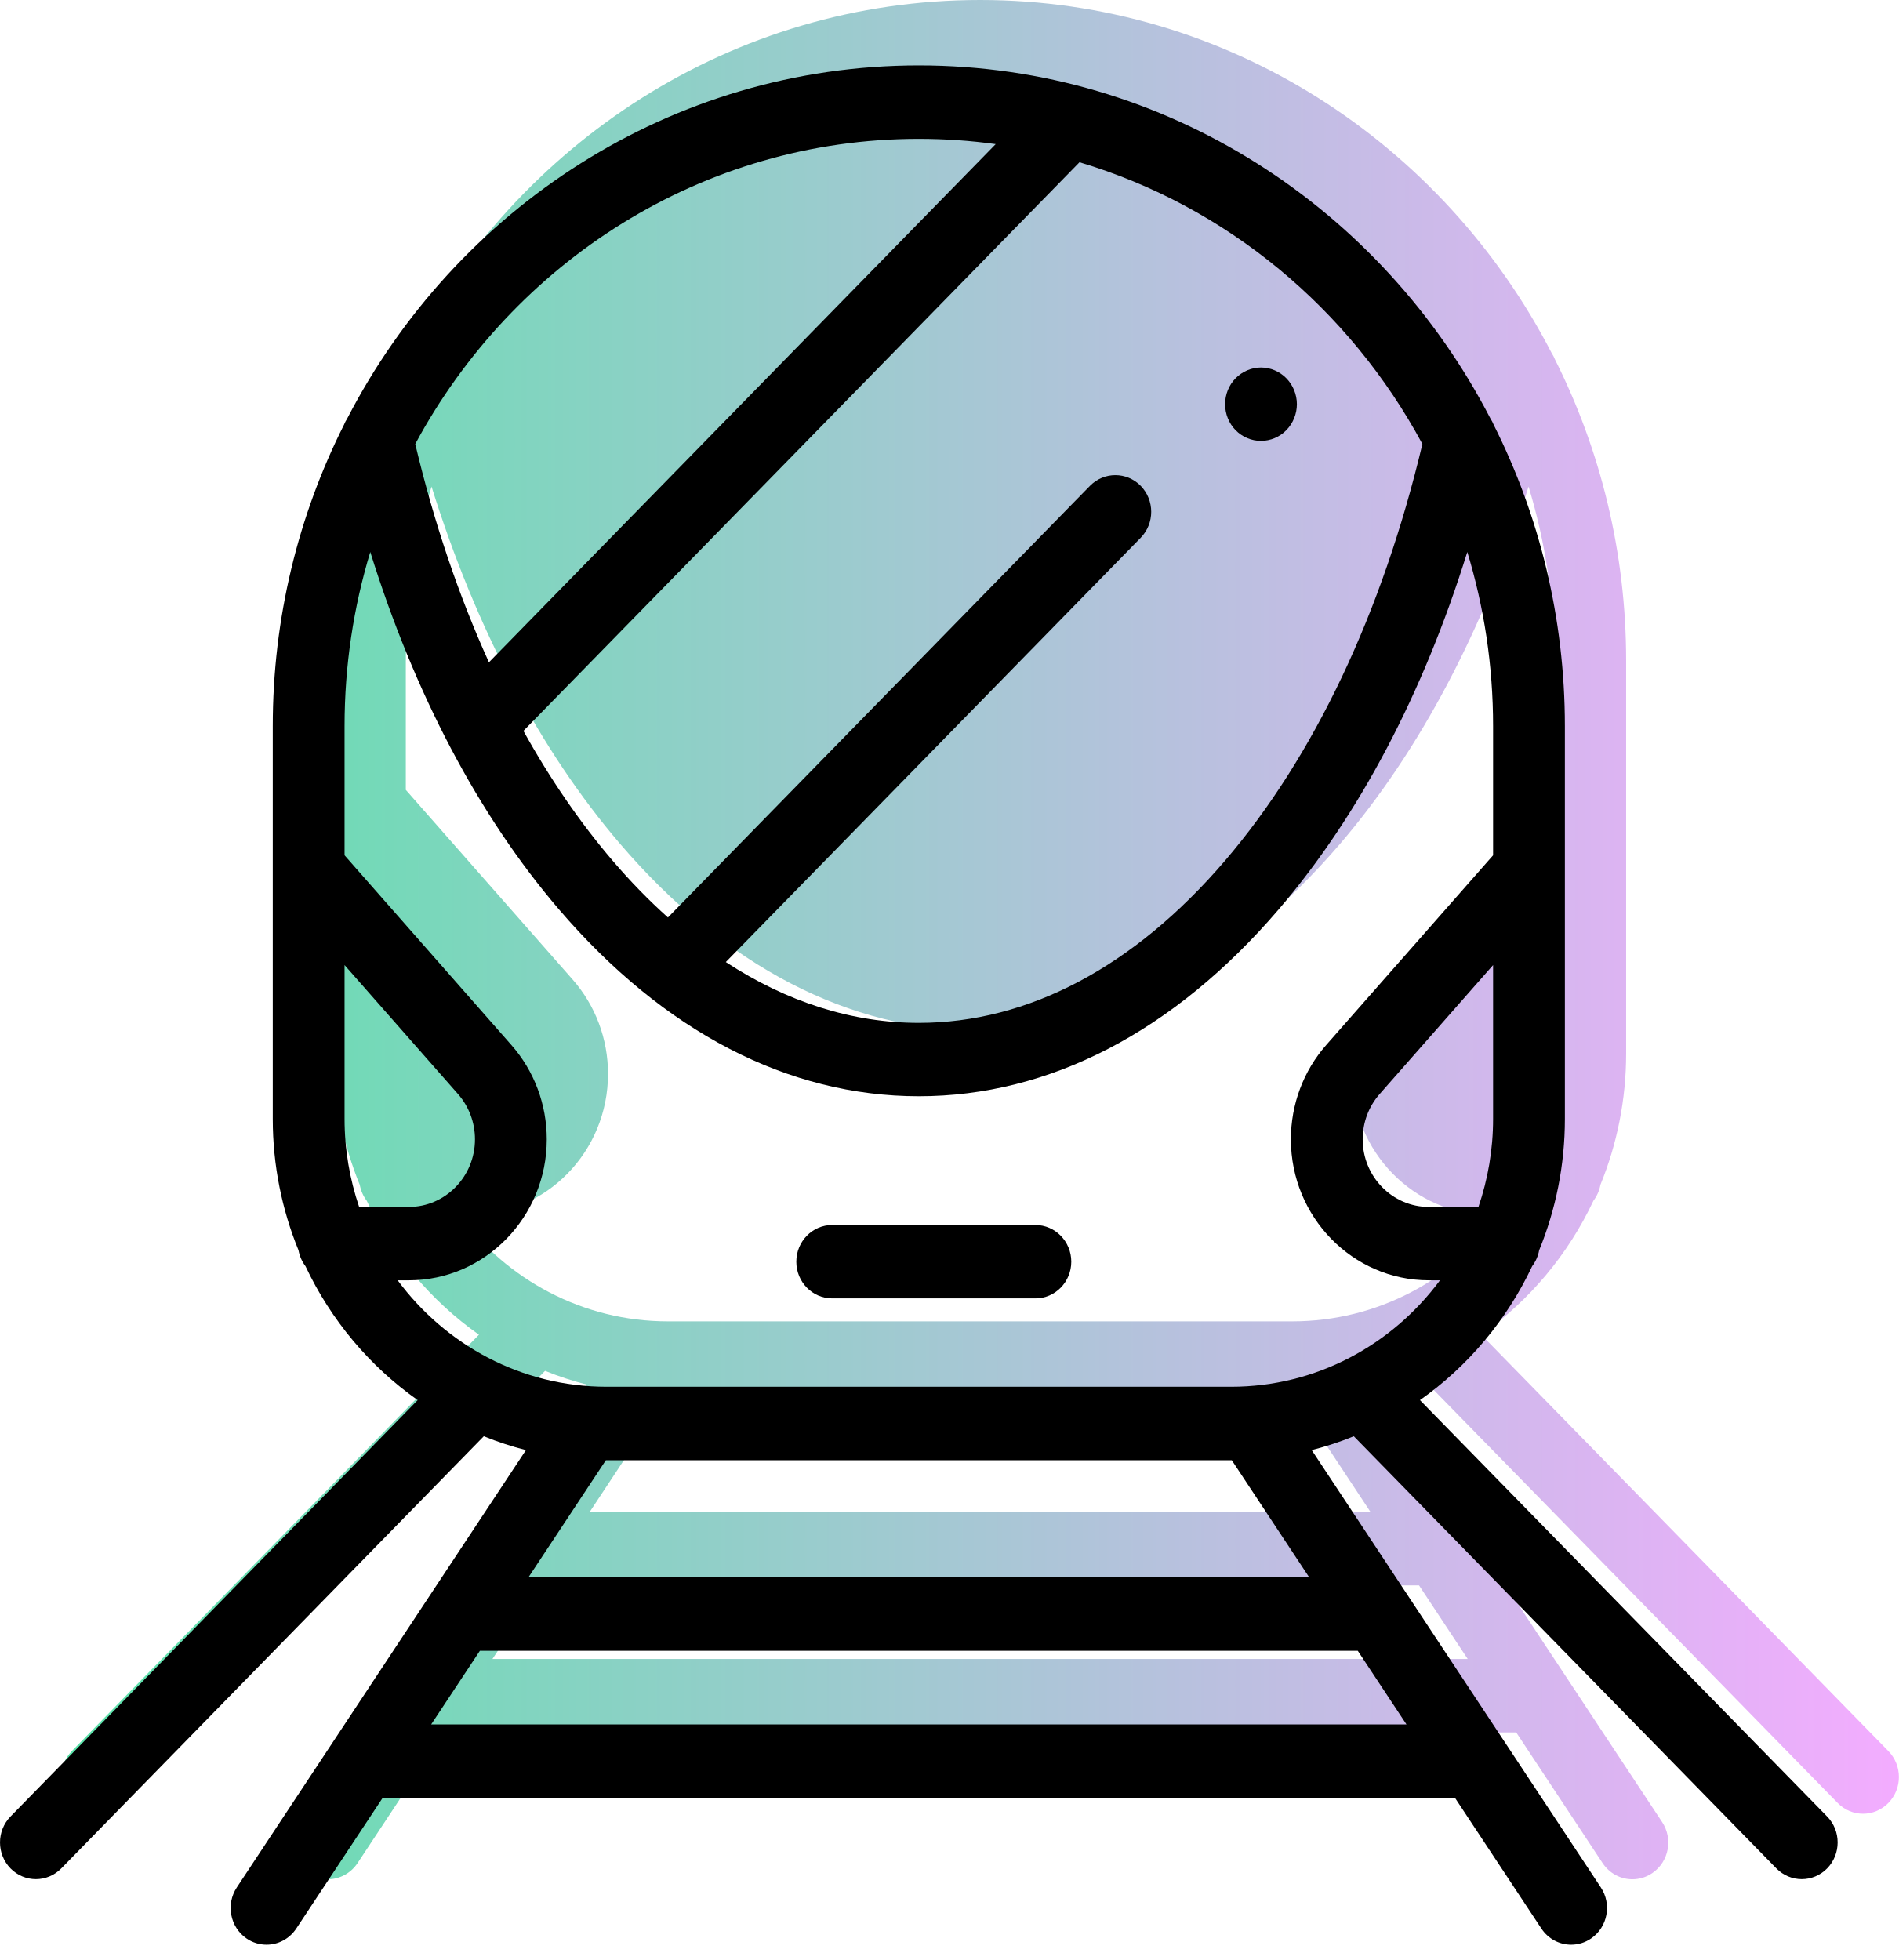
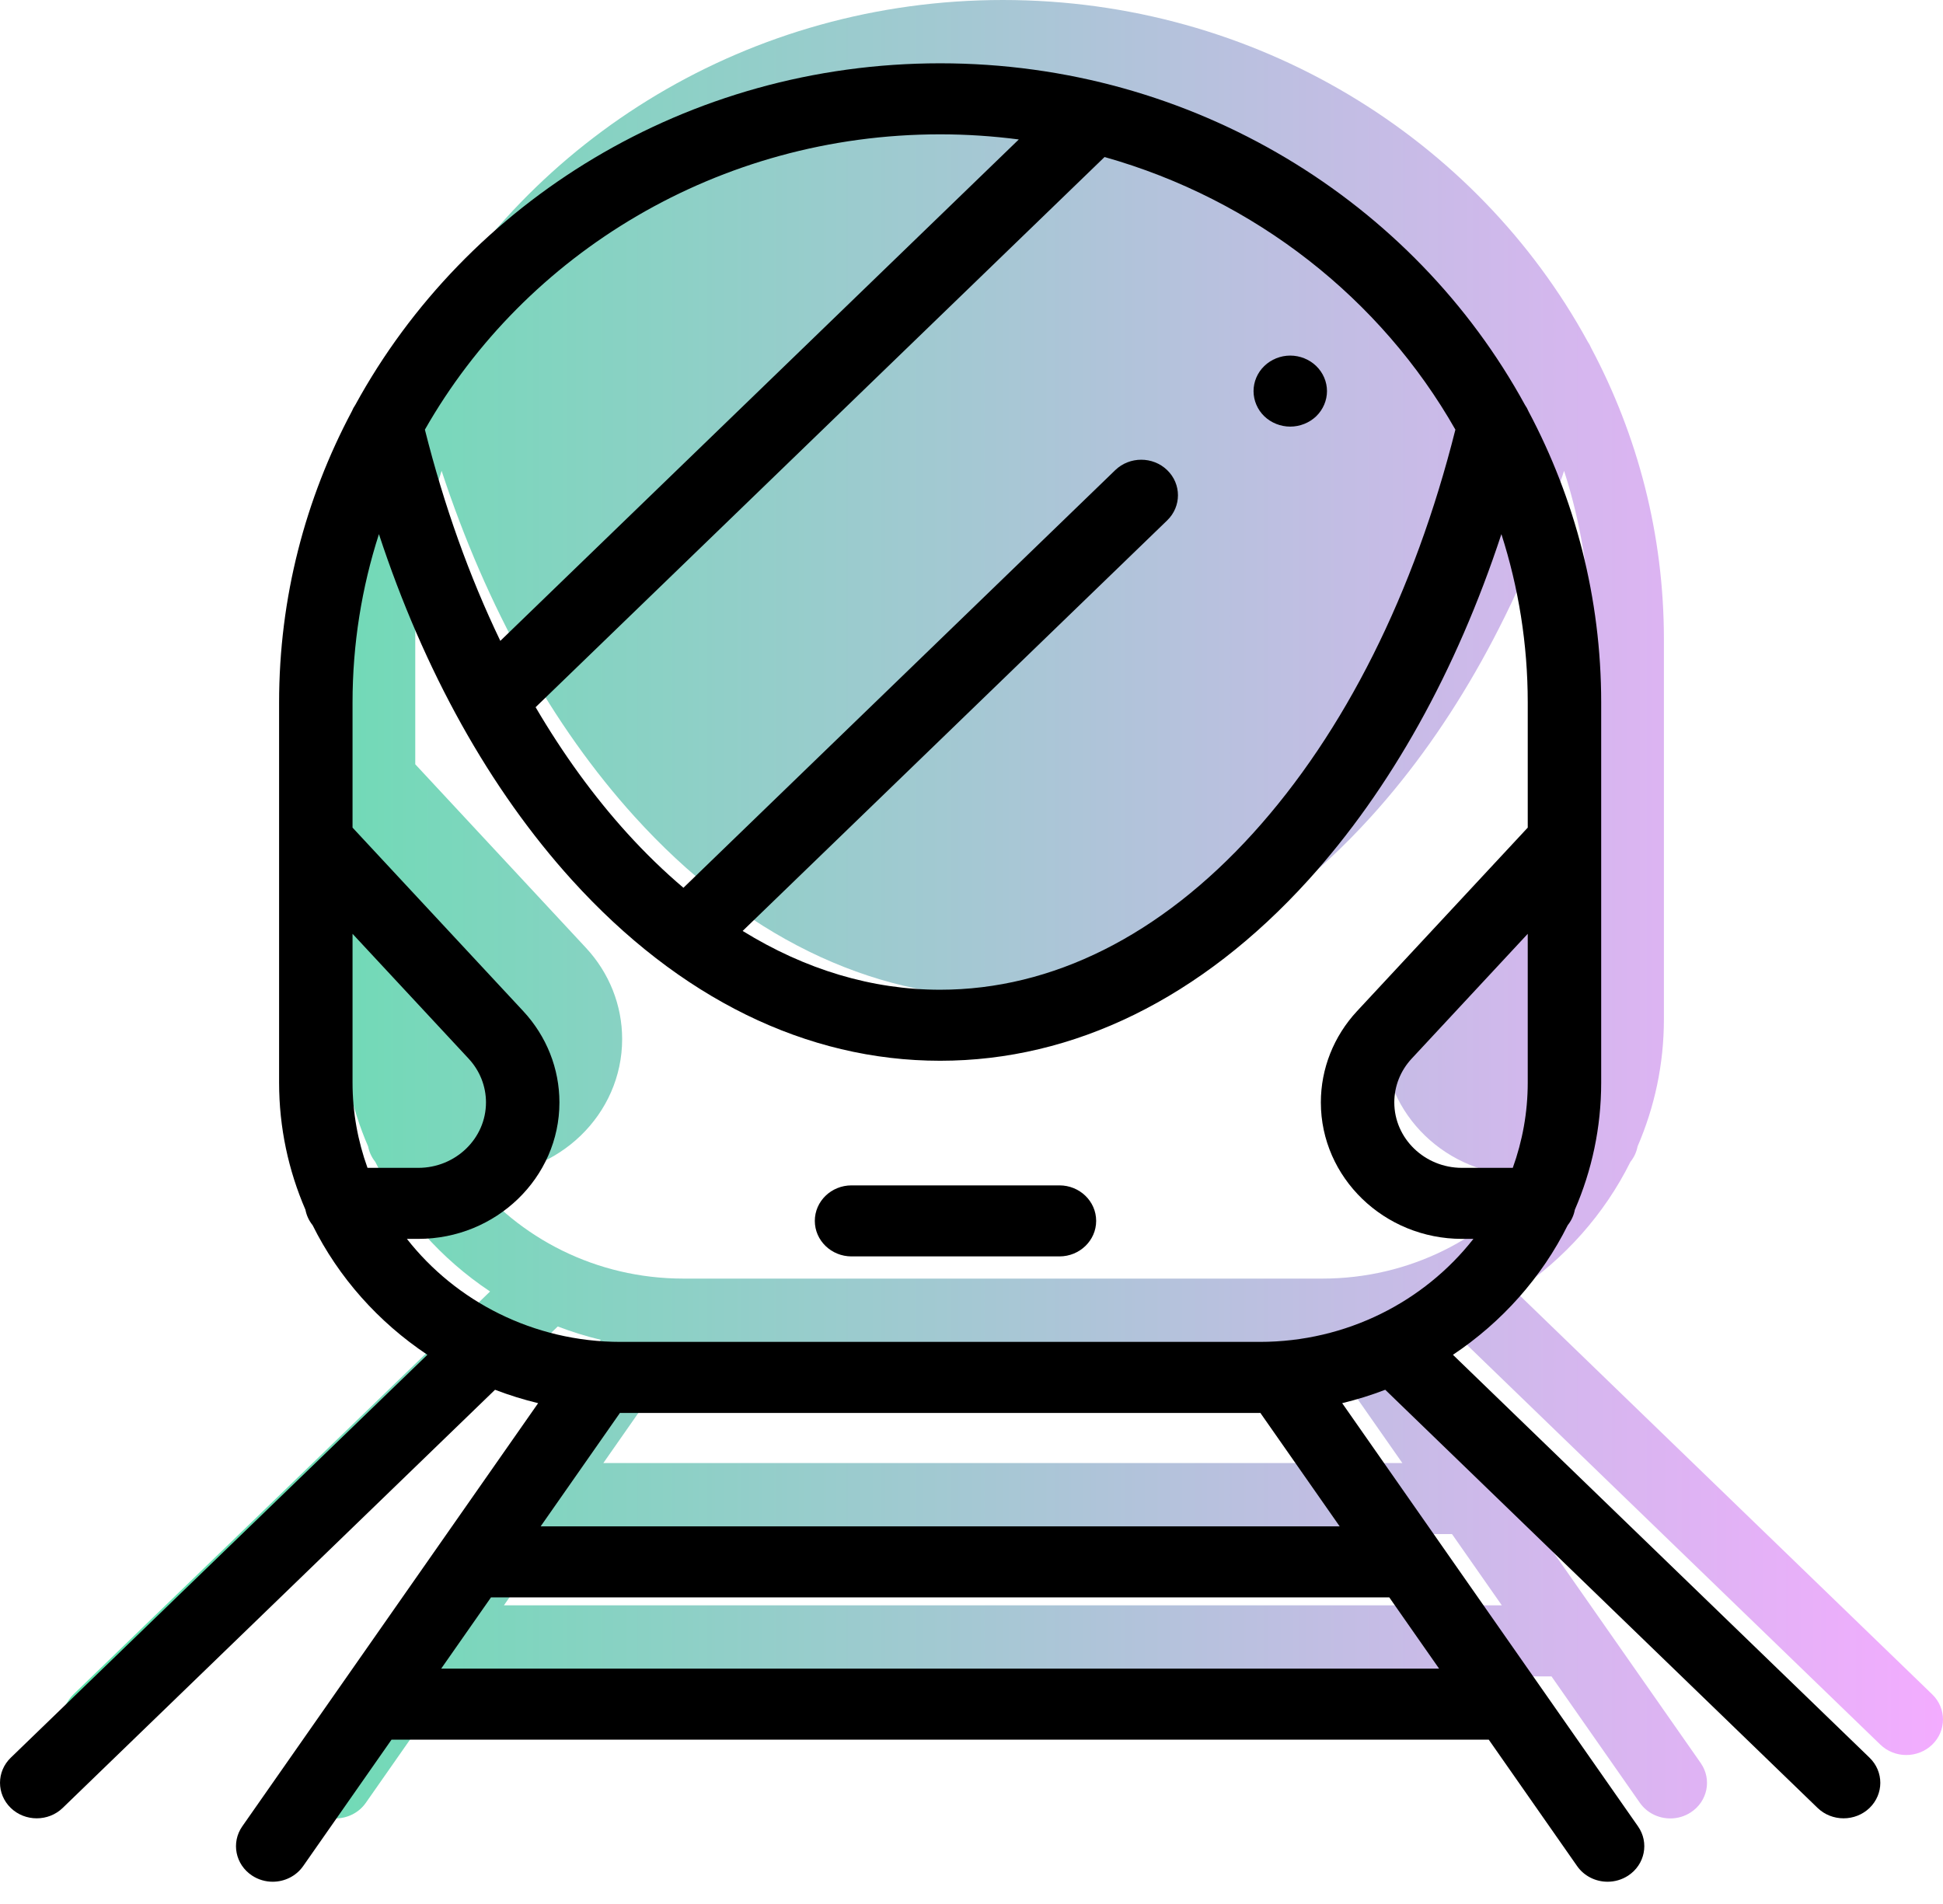
- <svg xmlns="http://www.w3.org/2000/svg" width="31" height="32" viewBox="0 0 31 32" fill="none">
-   <path d="M30.828 28.589L24.181 21.791C24.963 21.24 25.598 20.486 26.013 19.604C26.069 19.529 26.11 19.441 26.127 19.344C26.397 18.683 26.547 17.958 26.547 17.199V10.787C26.547 9.017 26.128 7.345 25.386 5.87C25.371 5.833 25.353 5.797 25.331 5.764C23.562 2.339 20.043 0 16 0C11.957 0 8.438 2.339 6.669 5.764C6.647 5.797 6.629 5.833 6.614 5.87C5.872 7.345 5.453 9.017 5.453 10.787V17.199C5.453 17.958 5.603 18.683 5.873 19.344C5.891 19.441 5.93 19.529 5.987 19.604C6.402 20.486 7.037 21.24 7.819 21.791L1.172 28.589C0.943 28.823 0.943 29.202 1.172 29.436C1.286 29.553 1.436 29.612 1.586 29.612C1.736 29.612 1.886 29.553 2 29.436L8.898 22.381C9.121 22.472 9.35 22.547 9.586 22.607L4.866 29.747C4.685 30.021 4.755 30.394 5.023 30.579C5.124 30.649 5.238 30.682 5.351 30.682C5.539 30.682 5.723 30.589 5.837 30.418L7.247 28.285H24.753L26.163 30.418C26.277 30.59 26.461 30.682 26.649 30.682C26.762 30.682 26.876 30.649 26.977 30.579C27.245 30.394 27.316 30.021 27.134 29.747L22.414 22.607C22.65 22.547 22.879 22.472 23.101 22.381L30 29.436C30.114 29.553 30.264 29.612 30.414 29.612C30.564 29.612 30.714 29.553 30.828 29.436C31.057 29.202 31.057 28.823 30.828 28.589ZM21.098 21.573H10.902C9.511 21.573 8.274 20.89 7.492 19.835H7.674C8.916 19.835 9.926 18.802 9.926 17.532C9.926 16.963 9.721 16.416 9.348 15.992L6.625 12.896V10.787C6.625 9.797 6.772 8.843 7.045 7.944C7.765 10.255 8.814 12.249 10.124 13.778C11.835 15.775 13.866 16.83 16 16.83C18.134 16.83 20.165 15.775 21.876 13.778C23.186 12.249 24.235 10.255 24.954 7.944C25.228 8.843 25.375 9.797 25.375 10.787V12.896L22.651 15.992C22.279 16.416 22.074 16.963 22.074 17.532C22.074 18.802 23.084 19.835 24.326 19.835H24.508C23.726 20.89 22.489 21.573 21.098 21.573ZM8.039 27.086L8.834 25.884H23.166L23.961 27.086H8.039ZM22.374 24.686H9.626L10.891 22.771C10.895 22.771 10.899 22.772 10.902 22.772H21.098C21.101 22.772 21.105 22.771 21.109 22.771L22.374 24.686Z" fill="url(#paint0_linear)" />
-   <path d="M29.828 29.657L23.181 22.859C23.963 22.308 24.598 21.554 25.013 20.672C25.069 20.597 25.11 20.509 25.127 20.412C25.397 19.751 25.547 19.027 25.547 18.267V11.855C25.547 10.085 25.128 8.413 24.386 6.938C24.371 6.901 24.353 6.865 24.331 6.832C22.562 3.408 19.043 1.068 15 1.068C10.957 1.068 7.438 3.408 5.669 6.832C5.647 6.865 5.629 6.901 5.614 6.938C4.872 8.413 4.453 10.085 4.453 11.855V18.267C4.453 19.027 4.603 19.751 4.873 20.412C4.891 20.509 4.93 20.597 4.987 20.672C5.402 21.554 6.037 22.308 6.819 22.859L0.172 29.657C-0.057 29.891 -0.057 30.27 0.172 30.505C0.286 30.621 0.436 30.68 0.586 30.68C0.736 30.68 0.886 30.621 1 30.505L7.898 23.449C8.121 23.54 8.35 23.615 8.586 23.675L3.866 30.815C3.685 31.089 3.755 31.462 4.023 31.647C4.124 31.717 4.238 31.75 4.351 31.75C4.539 31.75 4.723 31.657 4.837 31.486L6.247 29.353H23.753L25.163 31.486C25.277 31.658 25.461 31.75 25.649 31.75C25.762 31.75 25.876 31.717 25.977 31.647C26.245 31.462 26.316 31.089 26.134 30.815L21.414 23.675C21.65 23.615 21.879 23.54 22.101 23.449L29 30.505C29.114 30.621 29.264 30.68 29.414 30.68C29.564 30.68 29.714 30.621 29.828 30.505C30.057 30.27 30.057 29.891 29.828 29.657V29.657ZM20.098 22.641H9.902C8.511 22.641 7.274 21.958 6.492 20.903H6.674C7.916 20.903 8.926 19.87 8.926 18.601C8.926 18.031 8.721 17.484 8.348 17.061L5.625 13.964V11.855C5.625 10.866 5.772 9.911 6.045 9.012C6.765 11.323 7.814 13.317 9.124 14.846C10.835 16.843 12.866 17.898 15 17.898C17.134 17.898 19.165 16.843 20.876 14.846C22.186 13.317 23.235 11.323 23.954 9.012C24.228 9.911 24.375 10.866 24.375 11.855V13.964L21.651 17.061C21.279 17.484 21.074 18.031 21.074 18.601C21.074 19.87 22.084 20.903 23.326 20.903H23.508C22.726 21.958 21.489 22.641 20.098 22.641ZM5.625 18.267V15.756L7.477 17.862C7.655 18.065 7.754 18.327 7.754 18.601C7.754 19.209 7.27 19.705 6.674 19.705H5.863C5.71 19.254 5.625 18.77 5.625 18.267V18.267ZM24.375 18.267C24.375 18.77 24.29 19.254 24.136 19.705H23.326C22.73 19.705 22.246 19.209 22.246 18.601C22.246 18.327 22.344 18.065 22.523 17.862L24.375 15.756V18.267ZM23.221 7.249C22.566 10.004 21.453 12.354 19.995 14.056C18.513 15.786 16.786 16.7 15 16.7C13.914 16.7 12.85 16.361 11.849 15.707L18.622 8.78C18.851 8.546 18.851 8.166 18.622 7.932C18.394 7.699 18.023 7.699 17.794 7.932L10.904 14.979C10.596 14.703 10.296 14.396 10.005 14.056C9.47 13.432 8.982 12.72 8.545 11.933L17.623 2.649C20.027 3.367 22.035 5.045 23.221 7.249V7.249ZM15 2.267C15.425 2.267 15.844 2.296 16.255 2.353L7.982 10.813C7.49 9.73 7.085 8.534 6.779 7.249C8.375 4.282 11.461 2.267 15 2.267V2.267ZM7.039 28.154L7.834 26.952H22.166L22.961 28.154H7.039ZM21.374 25.754H8.626L9.891 23.84C9.895 23.84 9.899 23.84 9.902 23.84H20.098C20.101 23.84 20.105 23.84 20.109 23.84L21.374 25.754Z" fill="black" />
-   <path d="M16.903 20H13.586C13.262 20 13 20.268 13 20.599C13 20.93 13.262 21.198 13.586 21.198H16.903C17.226 21.198 17.489 20.93 17.489 20.599C17.489 20.268 17.226 20 16.903 20Z" fill="black" />
-   <path d="M20.585 7.198C20.74 7.198 20.891 7.135 21 7.023C21.109 6.911 21.172 6.757 21.172 6.599C21.172 6.442 21.109 6.287 21 6.176C20.891 6.064 20.74 6 20.585 6C20.431 6 20.281 6.064 20.171 6.176C20.062 6.287 20 6.441 20 6.599C20 6.757 20.062 6.912 20.171 7.023C20.281 7.135 20.431 7.198 20.585 7.198Z" fill="black" />
+ <svg xmlns="http://www.w3.org/2000/svg" width="50" height="49" viewBox="0 0 50 49" fill="none">
+   <path d="M49.723 43.605L39.002 33.237C40.263 32.396 41.288 31.246 41.956 29.901C42.048 29.787 42.112 29.652 42.14 29.504C42.576 28.497 42.818 27.391 42.818 26.232V16.452C42.818 13.753 42.142 11.204 40.945 8.953C40.922 8.896 40.892 8.842 40.857 8.791C38.003 3.568 32.328 0 25.807 0C19.285 0 13.61 3.568 10.757 8.791C10.722 8.842 10.692 8.896 10.668 8.953C9.472 11.204 8.796 13.753 8.796 16.452V26.232C8.796 27.391 9.037 28.497 9.473 29.504C9.501 29.652 9.566 29.787 9.657 29.901C10.326 31.246 11.35 32.396 12.611 33.237L1.89 43.605C1.521 43.962 1.521 44.541 1.89 44.898C2.075 45.076 2.317 45.166 2.559 45.166C2.8 45.166 3.042 45.076 3.227 44.898L14.353 34.137C14.711 34.275 15.082 34.39 15.461 34.481L7.849 45.372C7.556 45.79 7.67 46.358 8.102 46.641C8.264 46.747 8.448 46.798 8.63 46.798C8.934 46.798 9.232 46.657 9.414 46.396L11.689 43.142H39.925L42.199 46.396C42.382 46.657 42.68 46.798 42.983 46.798C43.165 46.798 43.349 46.747 43.511 46.641C43.944 46.358 44.057 45.79 43.765 45.372L36.152 34.481C36.532 34.39 36.902 34.275 37.26 34.137L48.387 44.898C48.571 45.076 48.813 45.166 49.055 45.166C49.297 45.166 49.538 45.076 49.723 44.898C50.092 44.541 50.092 43.962 49.723 43.605ZM34.029 32.905H17.585C15.341 32.905 13.345 31.863 12.084 30.254H12.378C14.38 30.254 16.01 28.678 16.01 26.741C16.01 25.872 15.679 25.038 15.078 24.392L10.686 19.669V16.452C10.686 14.944 10.923 13.487 11.364 12.117C12.524 15.642 14.216 18.683 16.329 21.015C19.088 24.061 22.365 25.67 25.807 25.67C29.248 25.67 32.525 24.061 35.284 21.015C37.397 18.683 39.089 15.642 40.249 12.117C40.69 13.487 40.928 14.944 40.928 16.452V19.669L36.535 24.392C35.935 25.038 35.604 25.872 35.604 26.741C35.604 28.678 37.233 30.254 39.235 30.254H39.529C38.268 31.863 36.272 32.905 34.029 32.905ZM12.967 41.314L14.248 39.48H37.365L38.647 41.314H12.967ZM36.087 37.652H15.526L17.567 34.732C17.573 34.732 17.579 34.733 17.585 34.733H34.029C34.035 34.733 34.041 34.732 34.046 34.732L36.087 37.652Z" fill="url(#paint0_linear)" />
+   <path d="M48.11 45.235L37.389 34.866C38.65 34.025 39.674 32.875 40.343 31.53C40.434 31.416 40.499 31.281 40.526 31.133C40.963 30.126 41.204 29.02 41.204 27.861V18.081C41.204 15.382 40.528 12.833 39.332 10.583C39.308 10.525 39.278 10.471 39.243 10.421C36.389 5.197 30.715 1.629 24.193 1.629C17.672 1.629 11.997 5.197 9.143 10.421C9.108 10.472 9.078 10.525 9.055 10.583C7.858 12.833 7.182 15.382 7.182 18.081V27.861C7.182 29.02 7.424 30.126 7.86 31.133C7.888 31.281 7.952 31.416 8.044 31.53C8.712 32.875 9.737 34.025 10.998 34.866L0.277 45.235C-0.092 45.592 -0.092 46.17 0.277 46.528C0.461 46.706 0.703 46.795 0.945 46.795C1.187 46.795 1.429 46.706 1.613 46.528L12.739 35.766C13.098 35.904 13.468 36.019 13.848 36.111L6.235 47.001C5.943 47.419 6.056 47.987 6.489 48.27C6.651 48.376 6.835 48.427 7.017 48.427C7.32 48.427 7.618 48.286 7.801 48.025L10.075 44.771H38.311L40.585 48.025C40.768 48.286 41.066 48.427 41.369 48.427C41.551 48.427 41.735 48.376 41.898 48.27C42.33 47.987 42.444 47.419 42.151 47.001L34.539 36.111C34.918 36.019 35.288 35.904 35.647 35.766L46.773 46.528C46.958 46.706 47.2 46.795 47.441 46.795C47.683 46.795 47.925 46.706 48.11 46.528C48.479 46.17 48.479 45.592 48.11 45.235V45.235ZM32.415 34.534H15.971C13.728 34.534 11.732 33.492 10.471 31.883H10.764C12.767 31.883 14.396 30.308 14.396 28.371C14.396 27.502 14.065 26.668 13.465 26.022L9.072 21.299V18.081C9.072 16.573 9.31 15.116 9.751 13.746C10.911 17.271 12.603 20.312 14.716 22.645C17.475 25.69 20.752 27.299 24.193 27.299C27.635 27.299 30.912 25.69 33.671 22.645C35.783 20.312 37.476 17.271 38.636 13.746C39.076 15.116 39.314 16.573 39.314 18.081V21.299L34.921 26.022C34.321 26.668 33.99 27.502 33.99 28.371C33.99 30.307 35.62 31.883 37.622 31.883H37.916C36.655 33.492 34.659 34.534 32.415 34.534ZM9.072 27.861V24.032L12.059 27.244C12.347 27.554 12.506 27.954 12.506 28.371C12.506 29.299 11.725 30.055 10.764 30.055H9.457C9.209 29.367 9.072 28.63 9.072 27.861V27.861ZM39.314 27.861C39.314 28.63 39.177 29.367 38.929 30.055H37.622C36.662 30.055 35.88 29.299 35.88 28.371C35.88 27.954 36.039 27.554 36.327 27.244L39.314 24.032V27.861ZM37.452 11.057C36.396 15.259 34.601 18.844 32.249 21.44C29.86 24.077 27.074 25.471 24.193 25.471C22.442 25.471 20.725 24.955 19.111 23.958L30.036 13.392C30.405 13.035 30.405 12.456 30.036 12.099C29.667 11.742 29.069 11.742 28.699 12.099L17.587 22.847C17.09 22.426 16.606 21.957 16.137 21.44C15.274 20.487 14.487 19.401 13.783 18.2L28.424 4.041C32.302 5.135 35.541 7.695 37.452 11.057V11.057ZM24.193 3.457C24.88 3.457 25.555 3.503 26.217 3.589L12.875 16.493C12.08 14.84 11.427 13.016 10.934 11.057C13.508 6.531 18.486 3.457 24.193 3.457V3.457ZM11.353 42.943L12.635 41.109H35.751L37.033 42.943H11.353ZM34.474 39.281H13.913L15.954 36.361C15.96 36.361 15.965 36.362 15.971 36.362H32.415C32.421 36.362 32.427 36.361 32.433 36.361L34.474 39.281Z" fill="black" />
+   <path d="M27.263 30.506H21.913C21.391 30.506 20.968 30.915 20.968 31.42C20.968 31.924 21.391 32.334 21.913 32.334H27.263C27.784 32.334 28.208 31.924 28.208 31.42C28.208 30.915 27.784 30.506 27.263 30.506Z" fill="black" />
+   <path d="M33.202 10.979C33.451 10.979 33.694 10.882 33.871 10.712C34.047 10.541 34.148 10.306 34.148 10.065C34.148 9.825 34.047 9.59 33.871 9.42C33.695 9.249 33.451 9.151 33.202 9.151C32.953 9.151 32.711 9.249 32.534 9.42C32.358 9.59 32.258 9.824 32.258 10.065C32.258 10.306 32.358 10.542 32.534 10.712C32.711 10.882 32.953 10.979 33.202 10.979Z" fill="black" />
  <defs>
-     <linearGradient id="paint0_linear" x1="1" y1="16.5" x2="31" y2="16.5" gradientUnits="userSpaceOnUse">
+     <linearGradient id="paint0_linear" x1="1.613" y1="25.167" x2="50" y2="25.167" gradientUnits="userSpaceOnUse">
      <stop stop-color="#5BE2AA" />
      <stop offset="1" stop-color="#F3ACFF" />
      <stop offset="1" stop-opacity="0" />
    </linearGradient>
  </defs>
</svg>
